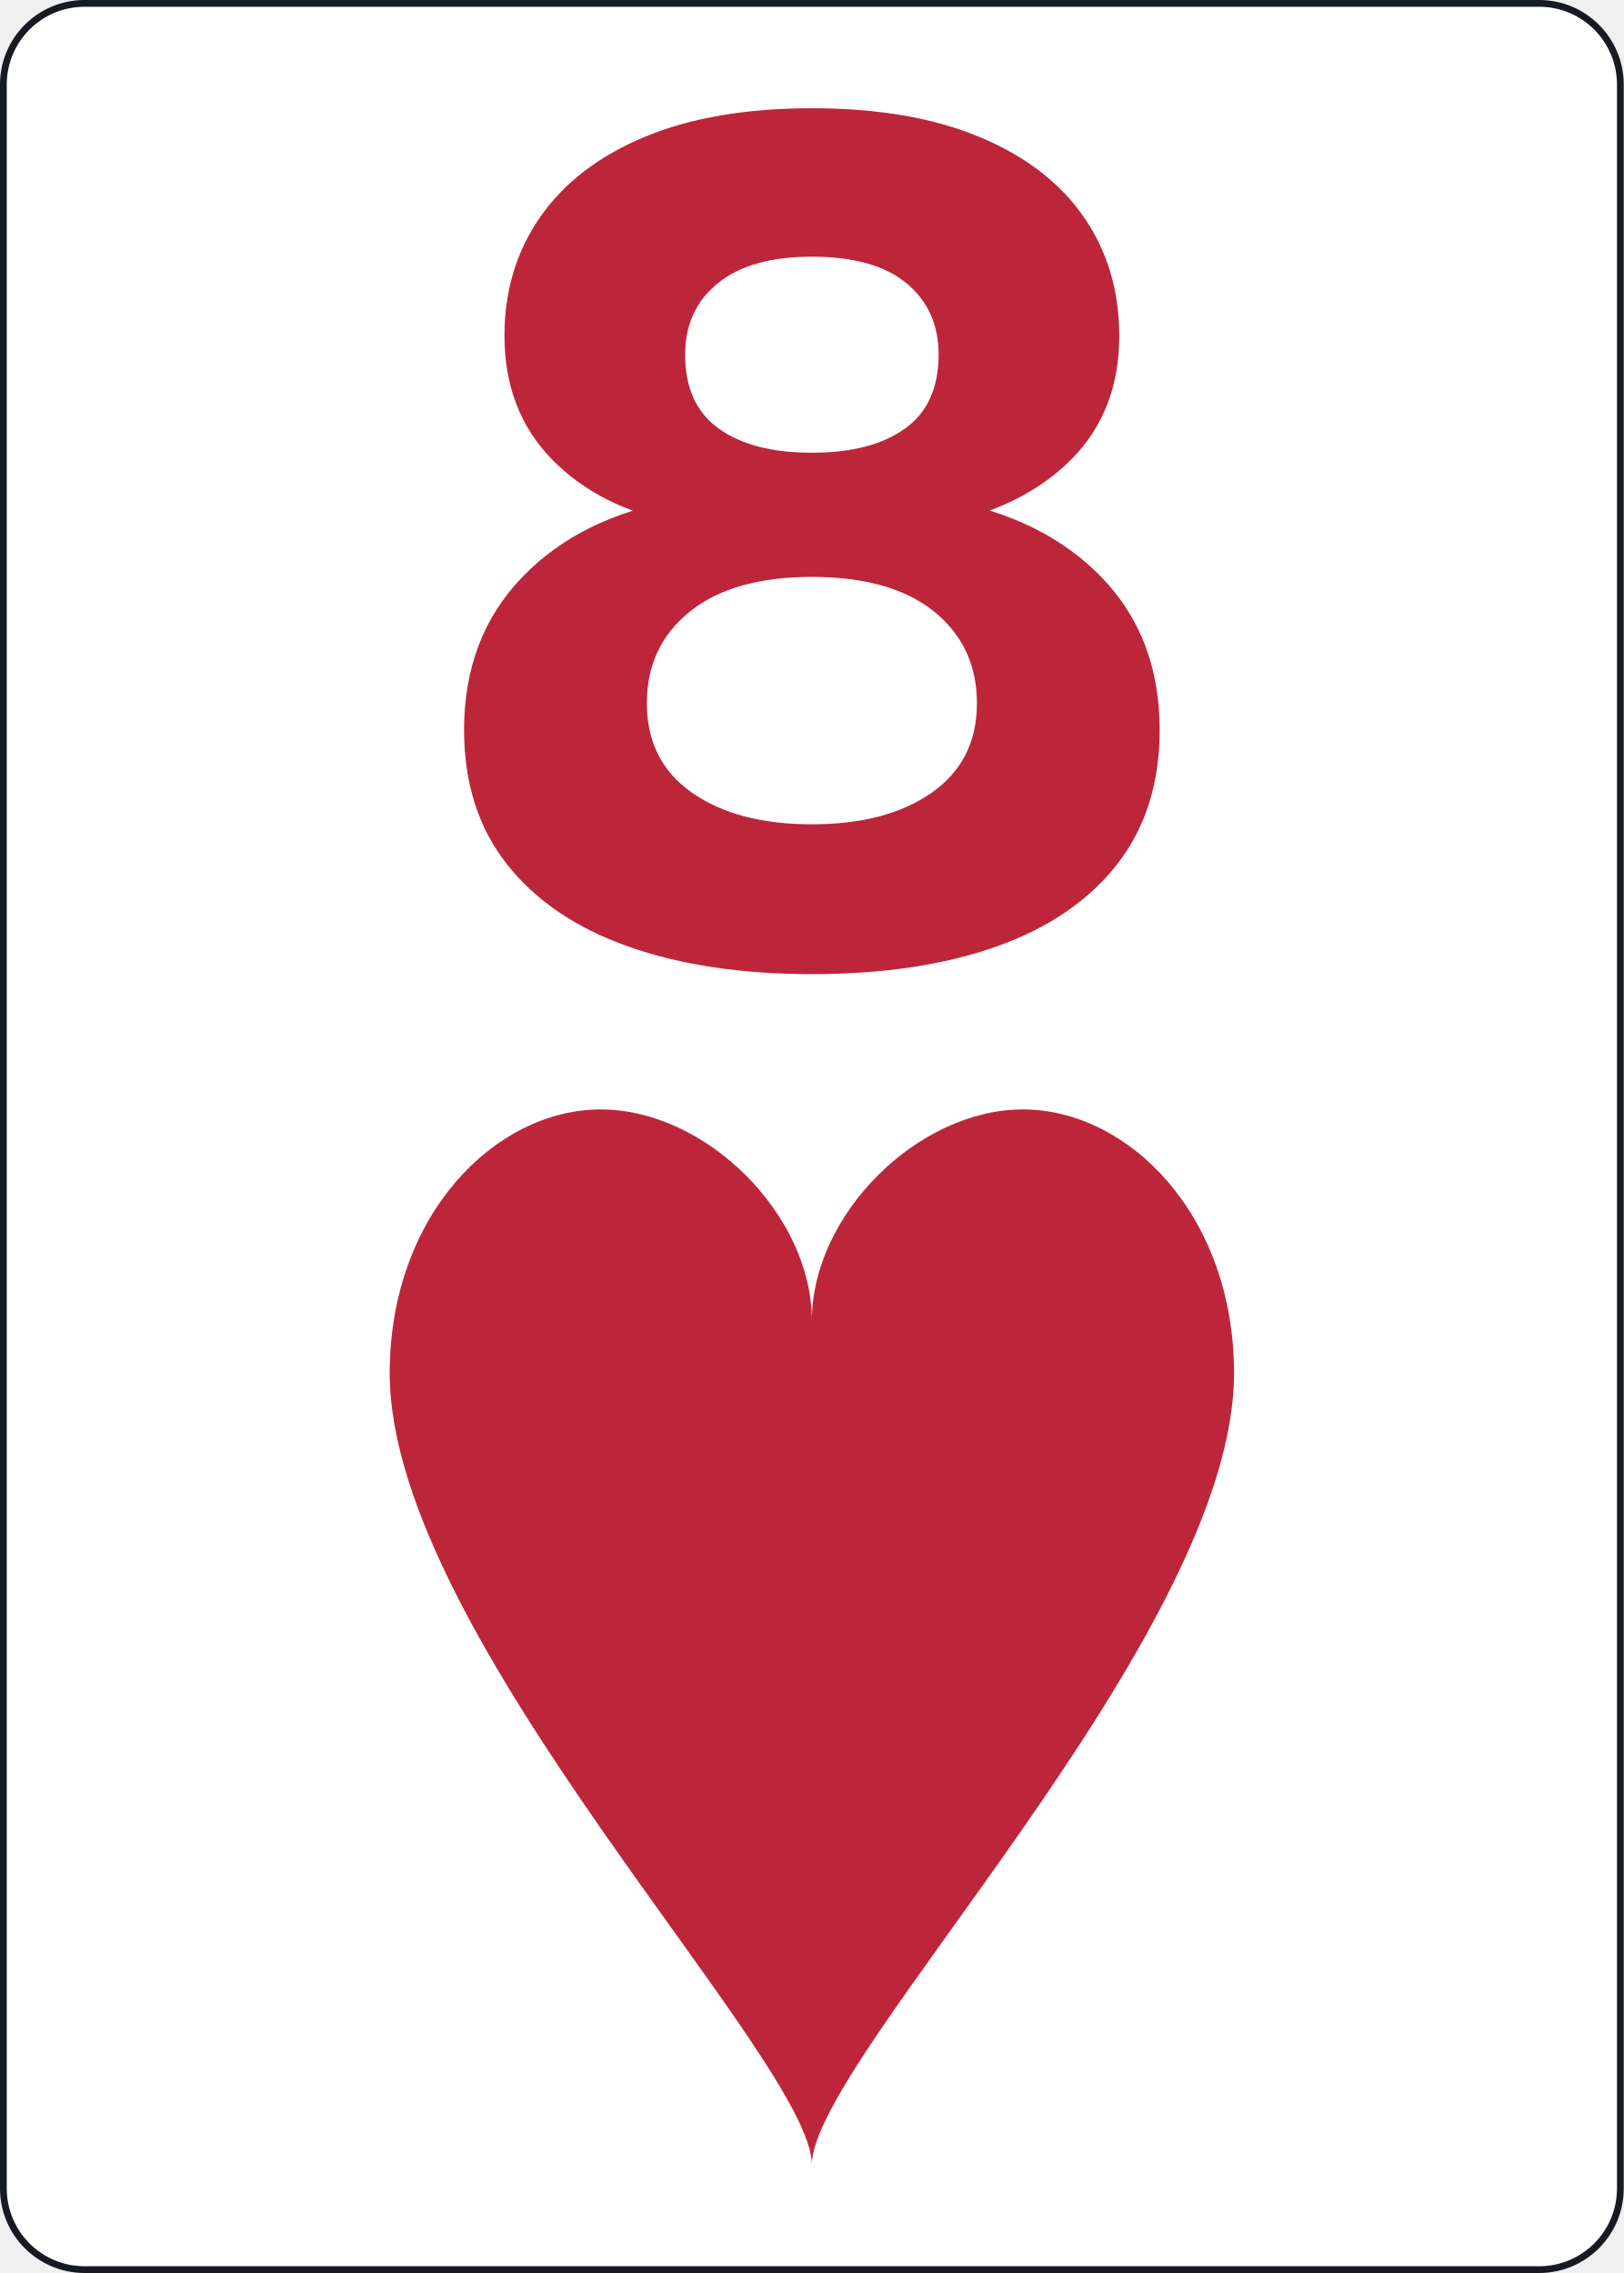
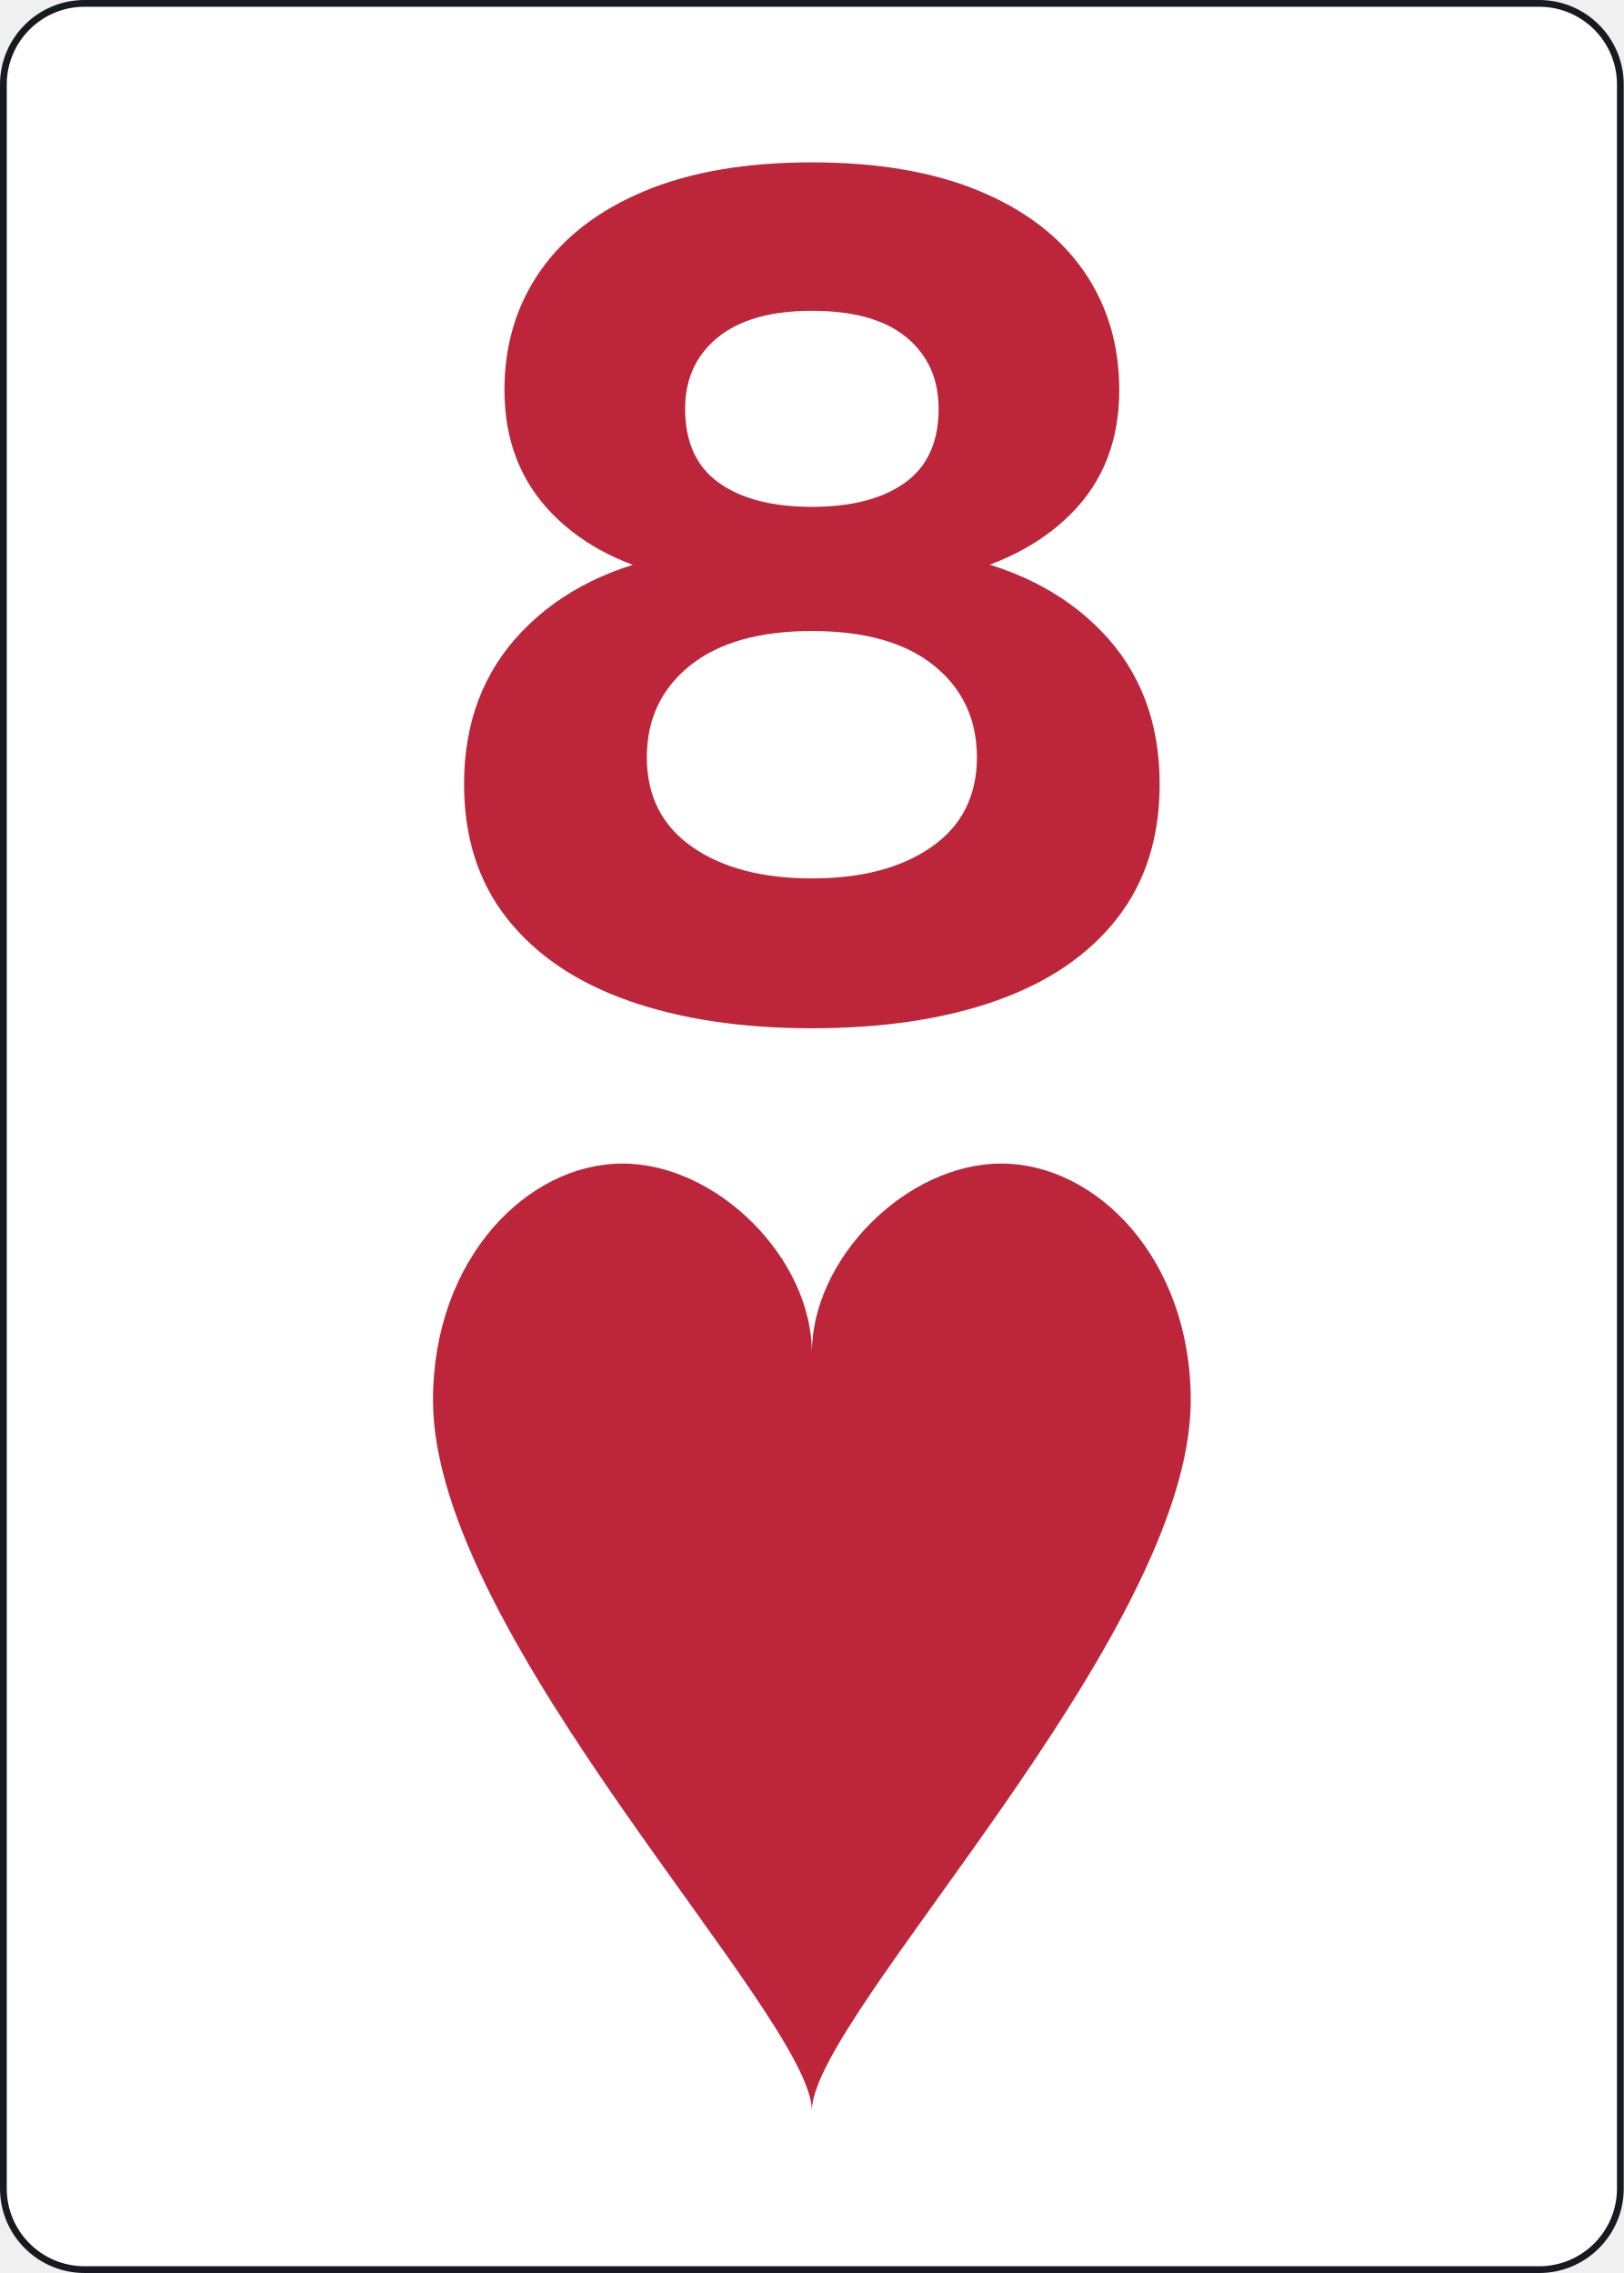
<svg xmlns="http://www.w3.org/2000/svg" class="card" face="8H" viewBox="-120 -168 240 336" width="240" height="336">
  <rect x="-119.5" y="-167.5" width="239" height="335" rx="12" fill="white" stroke="#171b21" />
  <g fill="#bd263a">
-     <path id="rank" d="M0 -24Q-15.595 -24 -27.152 -28.088Q-38.71 -32.177 -45.059 -40.233Q-51.407 -48.289 -51.407 -60.088Q-51.407 -73.785 -42.799 -82.704Q-34.191 -91.623 -19.735 -94.107L-19.39 -90.553Q-31.362 -92.865 -38.4 -100.075Q-45.438 -107.286 -45.438 -118.361Q-45.438 -128.332 -40.159 -135.922Q-34.881 -143.513 -24.737 -147.756Q-14.594 -152 0 -152Q14.594 -152 24.772 -147.756Q34.95 -143.513 40.194 -135.922Q45.438 -128.332 45.438 -118.361Q45.438 -107.286 38.434 -100.179Q31.431 -93.072 19.39 -90.553L19.735 -94.107Q34.26 -91.519 42.833 -82.652Q51.407 -73.785 51.407 -60.088Q51.407 -48.289 45.11 -40.233Q38.814 -32.177 27.29 -28.088Q15.767 -24 0 -24ZM0 -46.15Q11.041 -46.15 17.717 -50.825Q24.393 -55.499 24.393 -64.056Q24.393 -72.474 18.062 -77.598Q11.731 -82.721 0 -82.721Q-11.662 -82.721 -18.027 -77.598Q-24.393 -72.474 -24.393 -64.056Q-24.393 -55.499 -17.717 -50.825Q-11.041 -46.15 0 -46.15ZM0 -101.076Q8.798 -101.076 13.766 -104.647Q18.734 -108.218 18.734 -115.567Q18.734 -122.191 13.99 -126.124Q9.246 -130.057 0 -130.057Q-9.074 -130.057 -13.904 -126.124Q-18.734 -122.191 -18.734 -115.567Q-18.734 -108.218 -13.766 -104.647Q-8.798 -101.076 0 -101.076Z" />
-     <path id="suit" d="M0 27.2C0 11.6 15.6 -4 31.2 -4C46.8 -4 62.4 11.6 62.4 35C62.4 74 0 136.4 0 152C0 136.4 -62.4 74 -62.4 35C-62.4 11.6 -46.8 -4 -31.2 -4C-15.6 -4 0 11.6 0 27.2Z" />
+     <path id="rank" d="M0 -16Q-15.595 -16 -27.152 -20.088Q-38.71 -24.177 -45.059 -32.233Q-51.407 -40.289 -51.407 -52.088Q-51.407 -65.785 -42.799 -74.704Q-34.191 -83.623 -19.735 -86.107L-19.39 -82.553Q-31.362 -84.865 -38.4 -92.075Q-45.438 -99.286 -45.438 -110.361Q-45.438 -120.332 -40.159 -127.922Q-34.881 -135.513 -24.737 -139.756Q-14.594 -144 0 -144Q14.594 -144 24.772 -139.756Q34.95 -135.513 40.194 -127.922Q45.438 -120.332 45.438 -110.361Q45.438 -99.286 38.434 -92.179Q31.431 -85.072 19.39 -82.553L19.735 -86.107Q34.26 -83.519 42.833 -74.652Q51.407 -65.785 51.407 -52.088Q51.407 -40.289 45.11 -32.233Q38.814 -24.177 27.29 -20.088Q15.767 -16 0 -16ZM0 -38.15Q11.041 -38.15 17.717 -42.825Q24.393 -47.499 24.393 -56.056Q24.393 -64.474 18.062 -69.598Q11.731 -74.721 0 -74.721Q-11.662 -74.721 -18.027 -69.598Q-24.393 -64.474 -24.393 -56.056Q-24.393 -47.499 -17.717 -42.825Q-11.041 -38.15 0 -38.15ZM0 -93.076Q8.798 -93.076 13.766 -96.647Q18.734 -100.218 18.734 -107.567Q18.734 -114.191 13.99 -118.124Q9.246 -122.057 0 -122.057Q-9.074 -122.057 -13.904 -118.124Q-18.734 -114.191 -18.734 -107.567Q-18.734 -100.218 -13.766 -96.647Q-8.798 -93.076 0 -93.076Z" />
+     <path id="suit" d="M0 32C0 18 14 4 28 4C42 4 56 18 56 39C56 74 0 130 0 144C0 130 -56 74 -56 39C-56 18 -42 4 -28 4C-14 4 0 18 0 32Z" />
  </g>
</svg>
